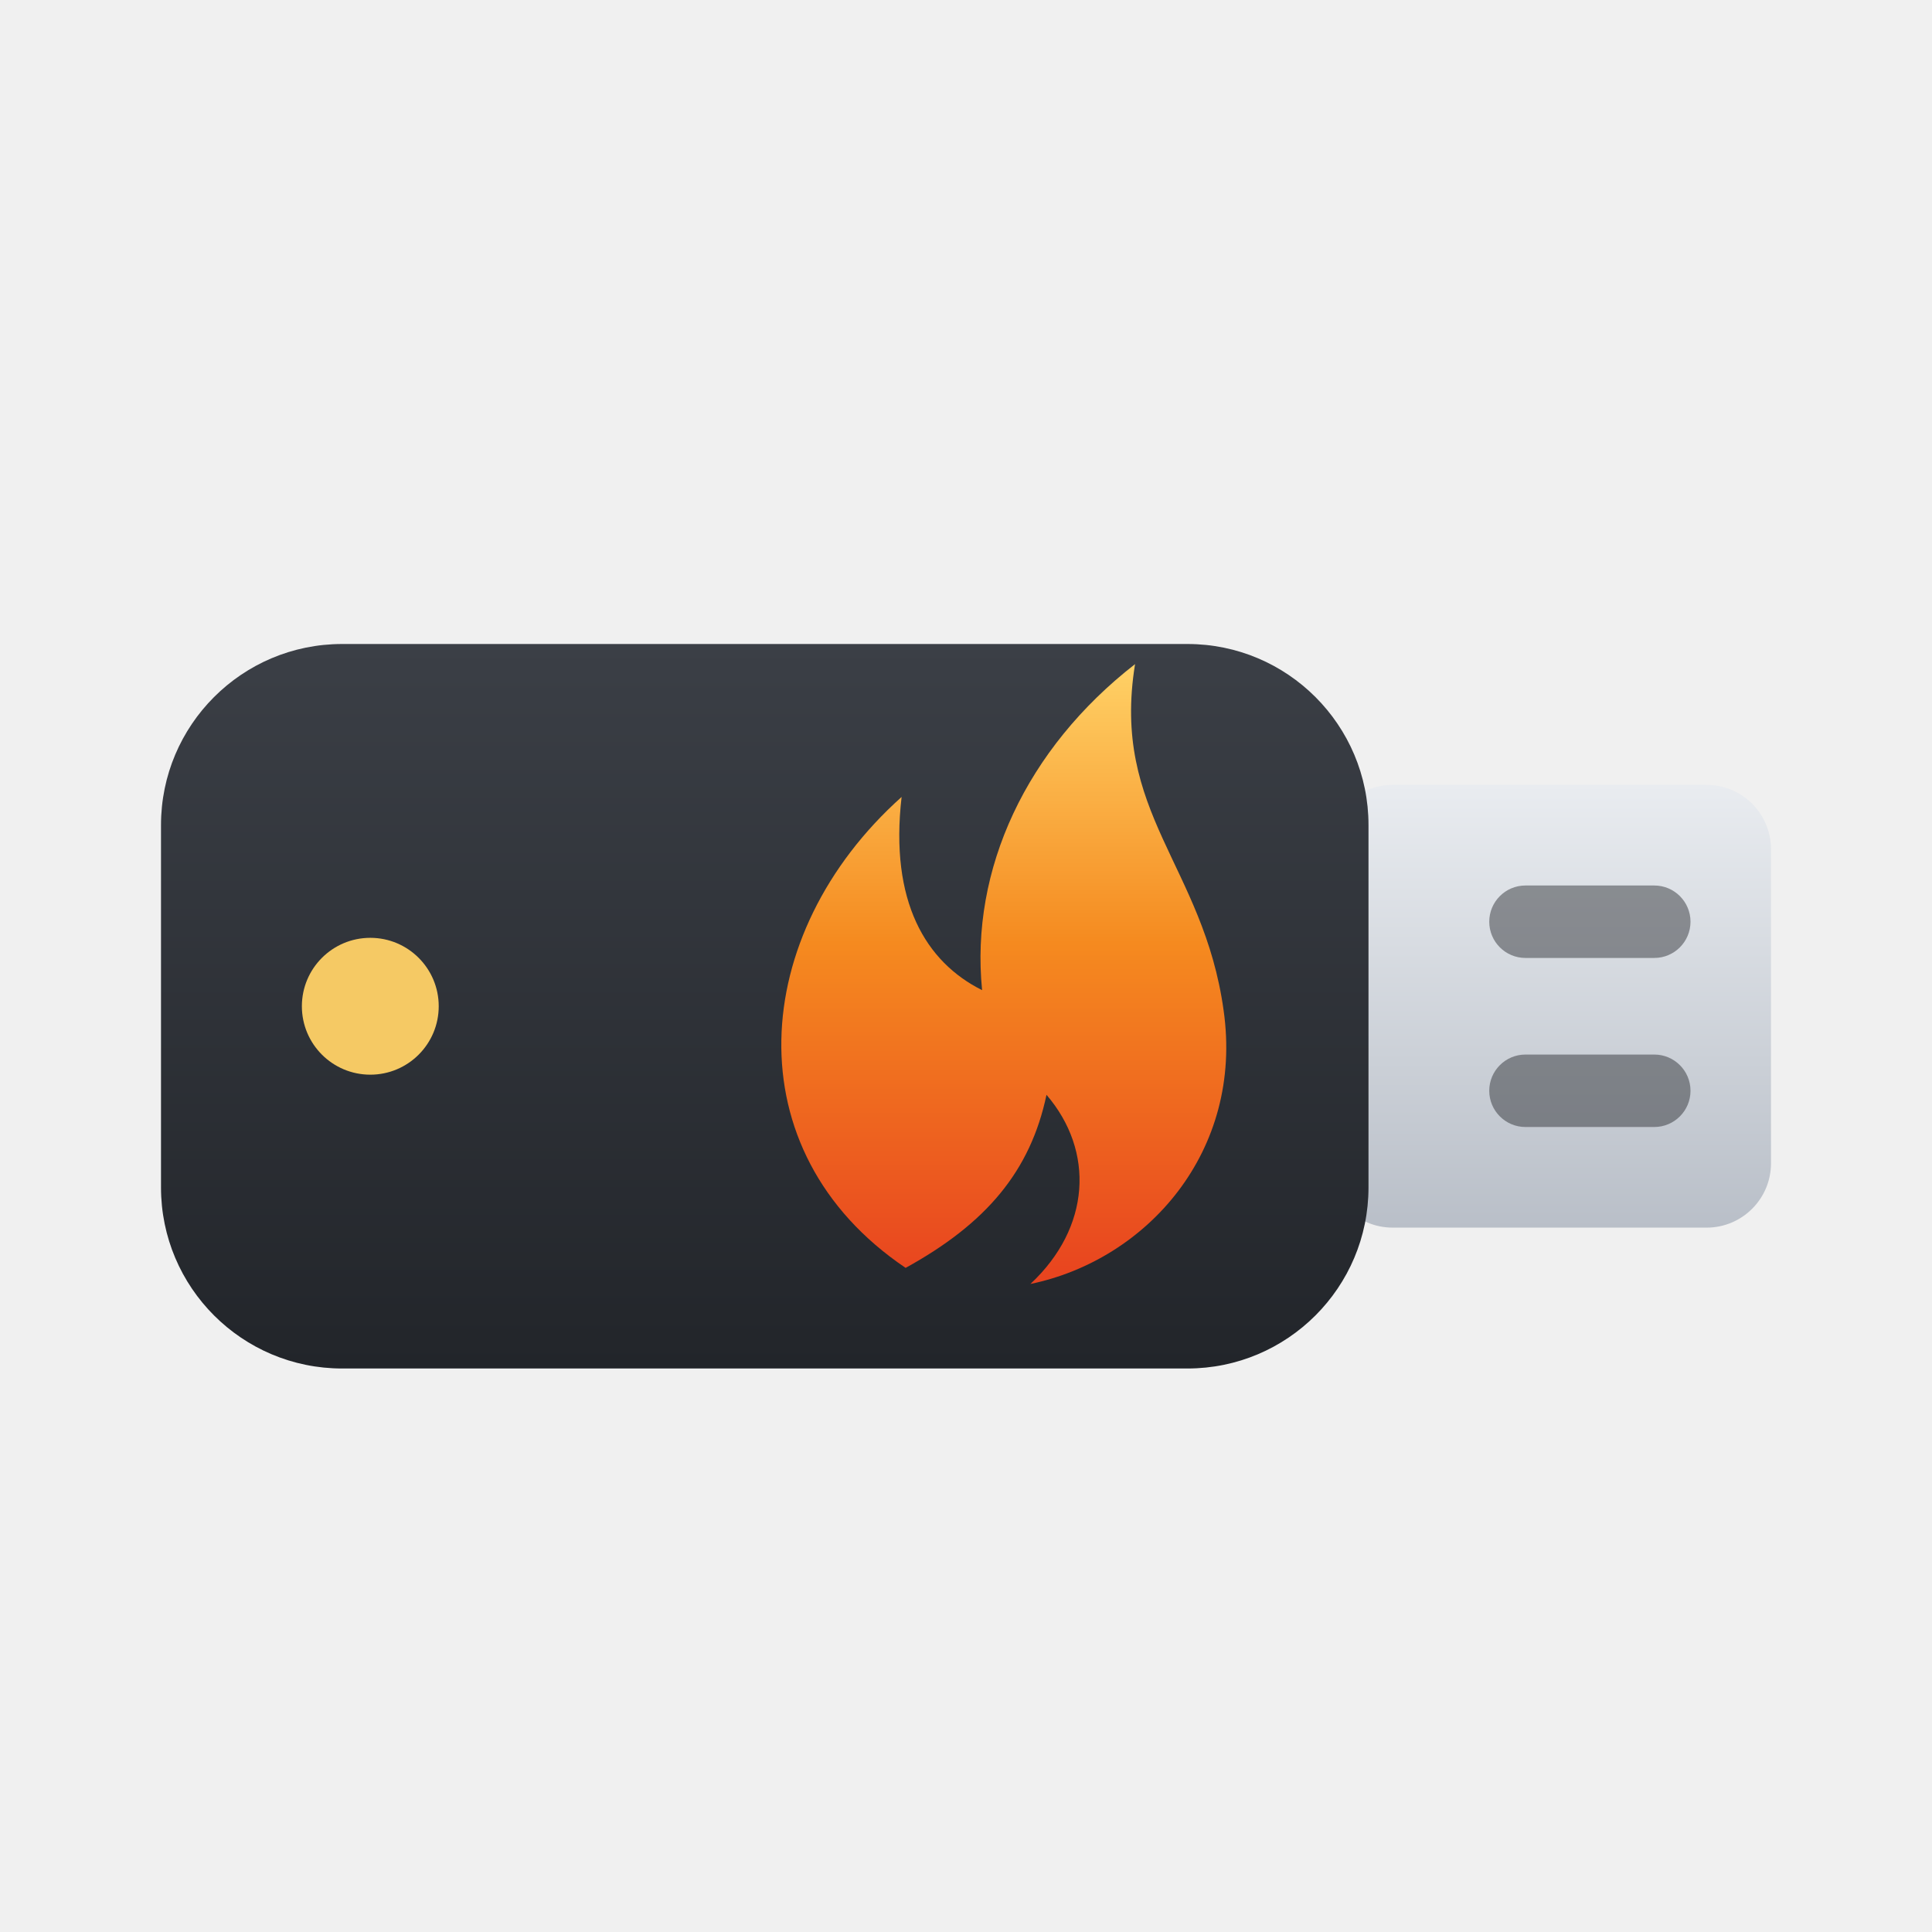
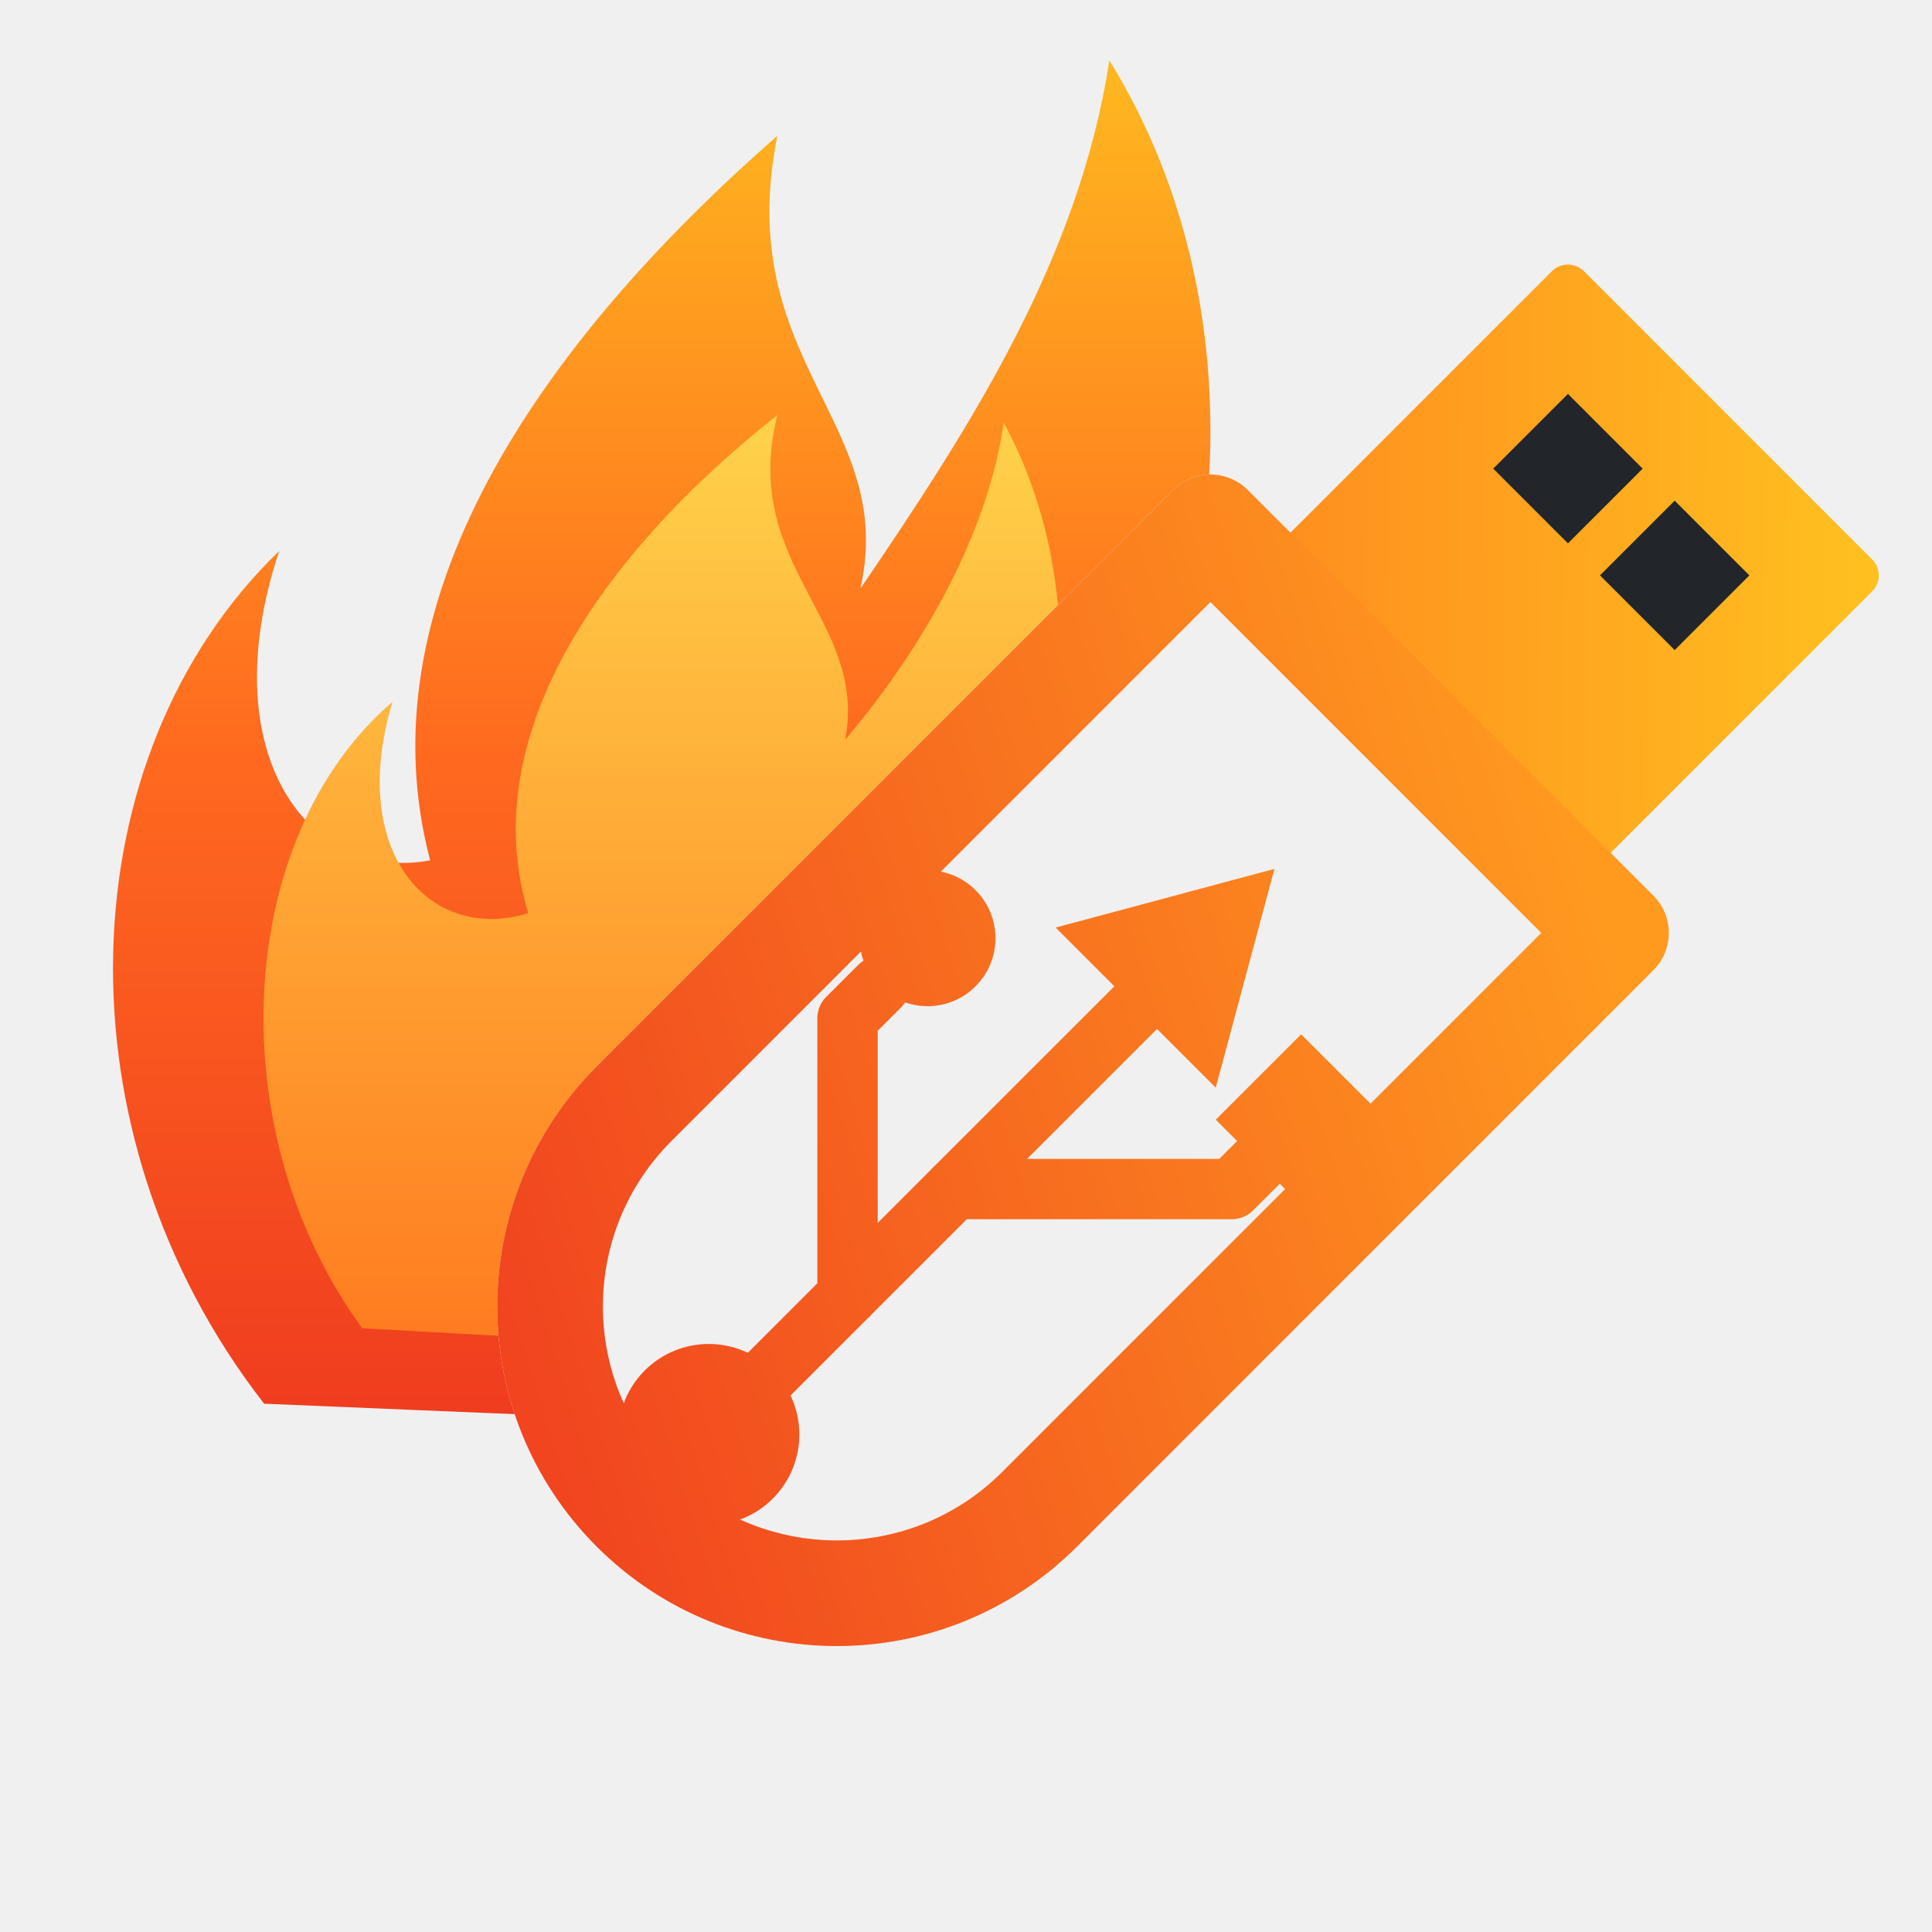
- <svg xmlns="http://www.w3.org/2000/svg" viewBox="0 0 48 48" width="48" height="48">
+ <svg xmlns="http://www.w3.org/2000/svg" viewBox="0 0 512 512" width="512" height="512">
  <defs>
-     <linearGradient id="body" x1="0" y1="0" x2="0" y2="1">
-       <stop offset="0%" stop-color="#3b3f46" />
-       <stop offset="100%" stop-color="#22252a" />
+     <linearGradient id="g-body" gradientUnits="userSpaceOnUse" x1="180" y1="420" x2="332" y2="128">
+       <stop offset="0%" stop-color="#f0401f" />
+       <stop offset="100%" stop-color="#ff9a1f" />
    </linearGradient>
-     <linearGradient id="plug" x1="0" y1="0" x2="0" y2="1">
-       <stop offset="0%" stop-color="#e9ecf0" />
-       <stop offset="100%" stop-color="#b9bfc8" />
+     <linearGradient id="g-plug" gradientUnits="userSpaceOnUse" x1="196" y1="128" x2="316" y2="10">
+       <stop offset="0%" stop-color="#ff8c1f" />
+       <stop offset="100%" stop-color="#ffc21f" />
    </linearGradient>
-     <linearGradient id="flame" x1="0" y1="1" x2="0" y2="0">
-       <stop offset="0%" stop-color="#e8431f" />
-       <stop offset="55%" stop-color="#f58a1f" />
-       <stop offset="100%" stop-color="#ffd166" />
+     <linearGradient id="g-flame" x1="0" y1="1" x2="0" y2="0">
+       <stop offset="0%" stop-color="#ef3b1f" />
+       <stop offset="50%" stop-color="#ff6a1f" />
+       <stop offset="100%" stop-color="#ffb81f" />
    </linearGradient>
+     <linearGradient id="g-flame-in" x1="0" y1="1" x2="0" y2="0">
+       <stop offset="0%" stop-color="#ff7a1f" />
+       <stop offset="100%" stop-color="#ffd24a" />
+     </linearGradient>
+     <mask id="behind-drive">
+       <rect width="512" height="512" fill="white" />
+       <g transform="translate(28 28) rotate(45 256 256)">
+         <path d="M180 128 L332 128 L332 344 A76 76 0 0 1 180 344 Z" fill="black" stroke="black" stroke-width="28" stroke-linejoin="round" />
+         <rect x="196" y="10" width="120" height="118" rx="6" fill="black" />
+       </g>
+     </mask>
  </defs>
-   <rect x="33" y="19.5" width="11" height="11" rx="1.6" fill="url(#plug)" />
-   <rect x="37" y="22" width="5" height="1.8" rx="0.9" fill="#22252a" fill-opacity="0.45" />
-   <rect x="37" y="26.2" width="5" height="1.8" rx="0.9" fill="#22252a" fill-opacity="0.45" />
-   <rect x="4" y="16" width="30" height="18" rx="4.5" fill="url(#body)" />
-   <circle cx="9.2" cy="25" r="1.7" fill="#ffd166" fill-opacity="0.95" />
-   <path d="M22.5 31.5 C18.2 28.6 18.6 23.2 22.4 19.8 C22.1 22.4 23 23.9 24.4 24.6            C24.1 21.6 25.5 18.6 28.2 16.5 C27.6 20.2 29.9 21.5 30.4 25.1            C30.9 28.6 28.5 31.3 25.6 31.9 C27.1 30.5 27.2 28.6 26 27.2            C25.6 29.1 24.5 30.4 22.5 31.5 Z" fill="url(#flame)" />
+   <g mask="url(#behind-drive)">
+     <path d="M70 372 C14 300 18 200 74 146 C56 200 82 234 114 228              C96 160 142 92 206 36 C194 96 238 112 228 156              C258 112 286 68 294 16 C336 84 326 176 282 234              C306 262 304 336 262 380 Z" fill="url(#g-flame)" />
+     <path d="M96 352 C58 300 62 222 104 186 C92 226 114 250 140 242              C126 196 158 148 206 110 C196 150 230 164 224 196              C246 170 262 140 266 112 C292 160 282 222 252 262              C270 288 266 332 240 360 Z" fill="url(#g-flame-in)" />
+   </g>
+   <g transform="translate(28 28) rotate(45 256 256)">
+     <rect x="196" y="10" width="120" height="118" rx="6" fill="url(#g-plug)" />
+     <rect x="222" y="36" width="28" height="28" fill="#22252a" />
+     <rect x="262" y="36" width="28" height="28" fill="#22252a" />
+     <path d="M180 128 L332 128 L332 344 A76 76 0 0 1 180 344 Z" fill="none" stroke="url(#g-body)" stroke-width="28" stroke-linejoin="round" />
+     <g fill="none" stroke="url(#g-body)" stroke-width="16" stroke-linecap="round" stroke-linejoin="round">
+       <path d="M256 392 L256 222" />
+       <path d="M256 340 L204 288 L204 276" />
+       <path d="M256 300 L308 248 L308 238" />
+     </g>
+     <circle cx="256" cy="392" r="24" fill="url(#g-body)" />
+     <circle cx="204" cy="258" r="18" fill="url(#g-body)" />
+     <rect x="292" y="206" width="32" height="32" fill="url(#g-body)" />
+     <path d="M256 180 L226 232 L286 232 Z" fill="url(#g-body)" />
+   </g>
</svg>
